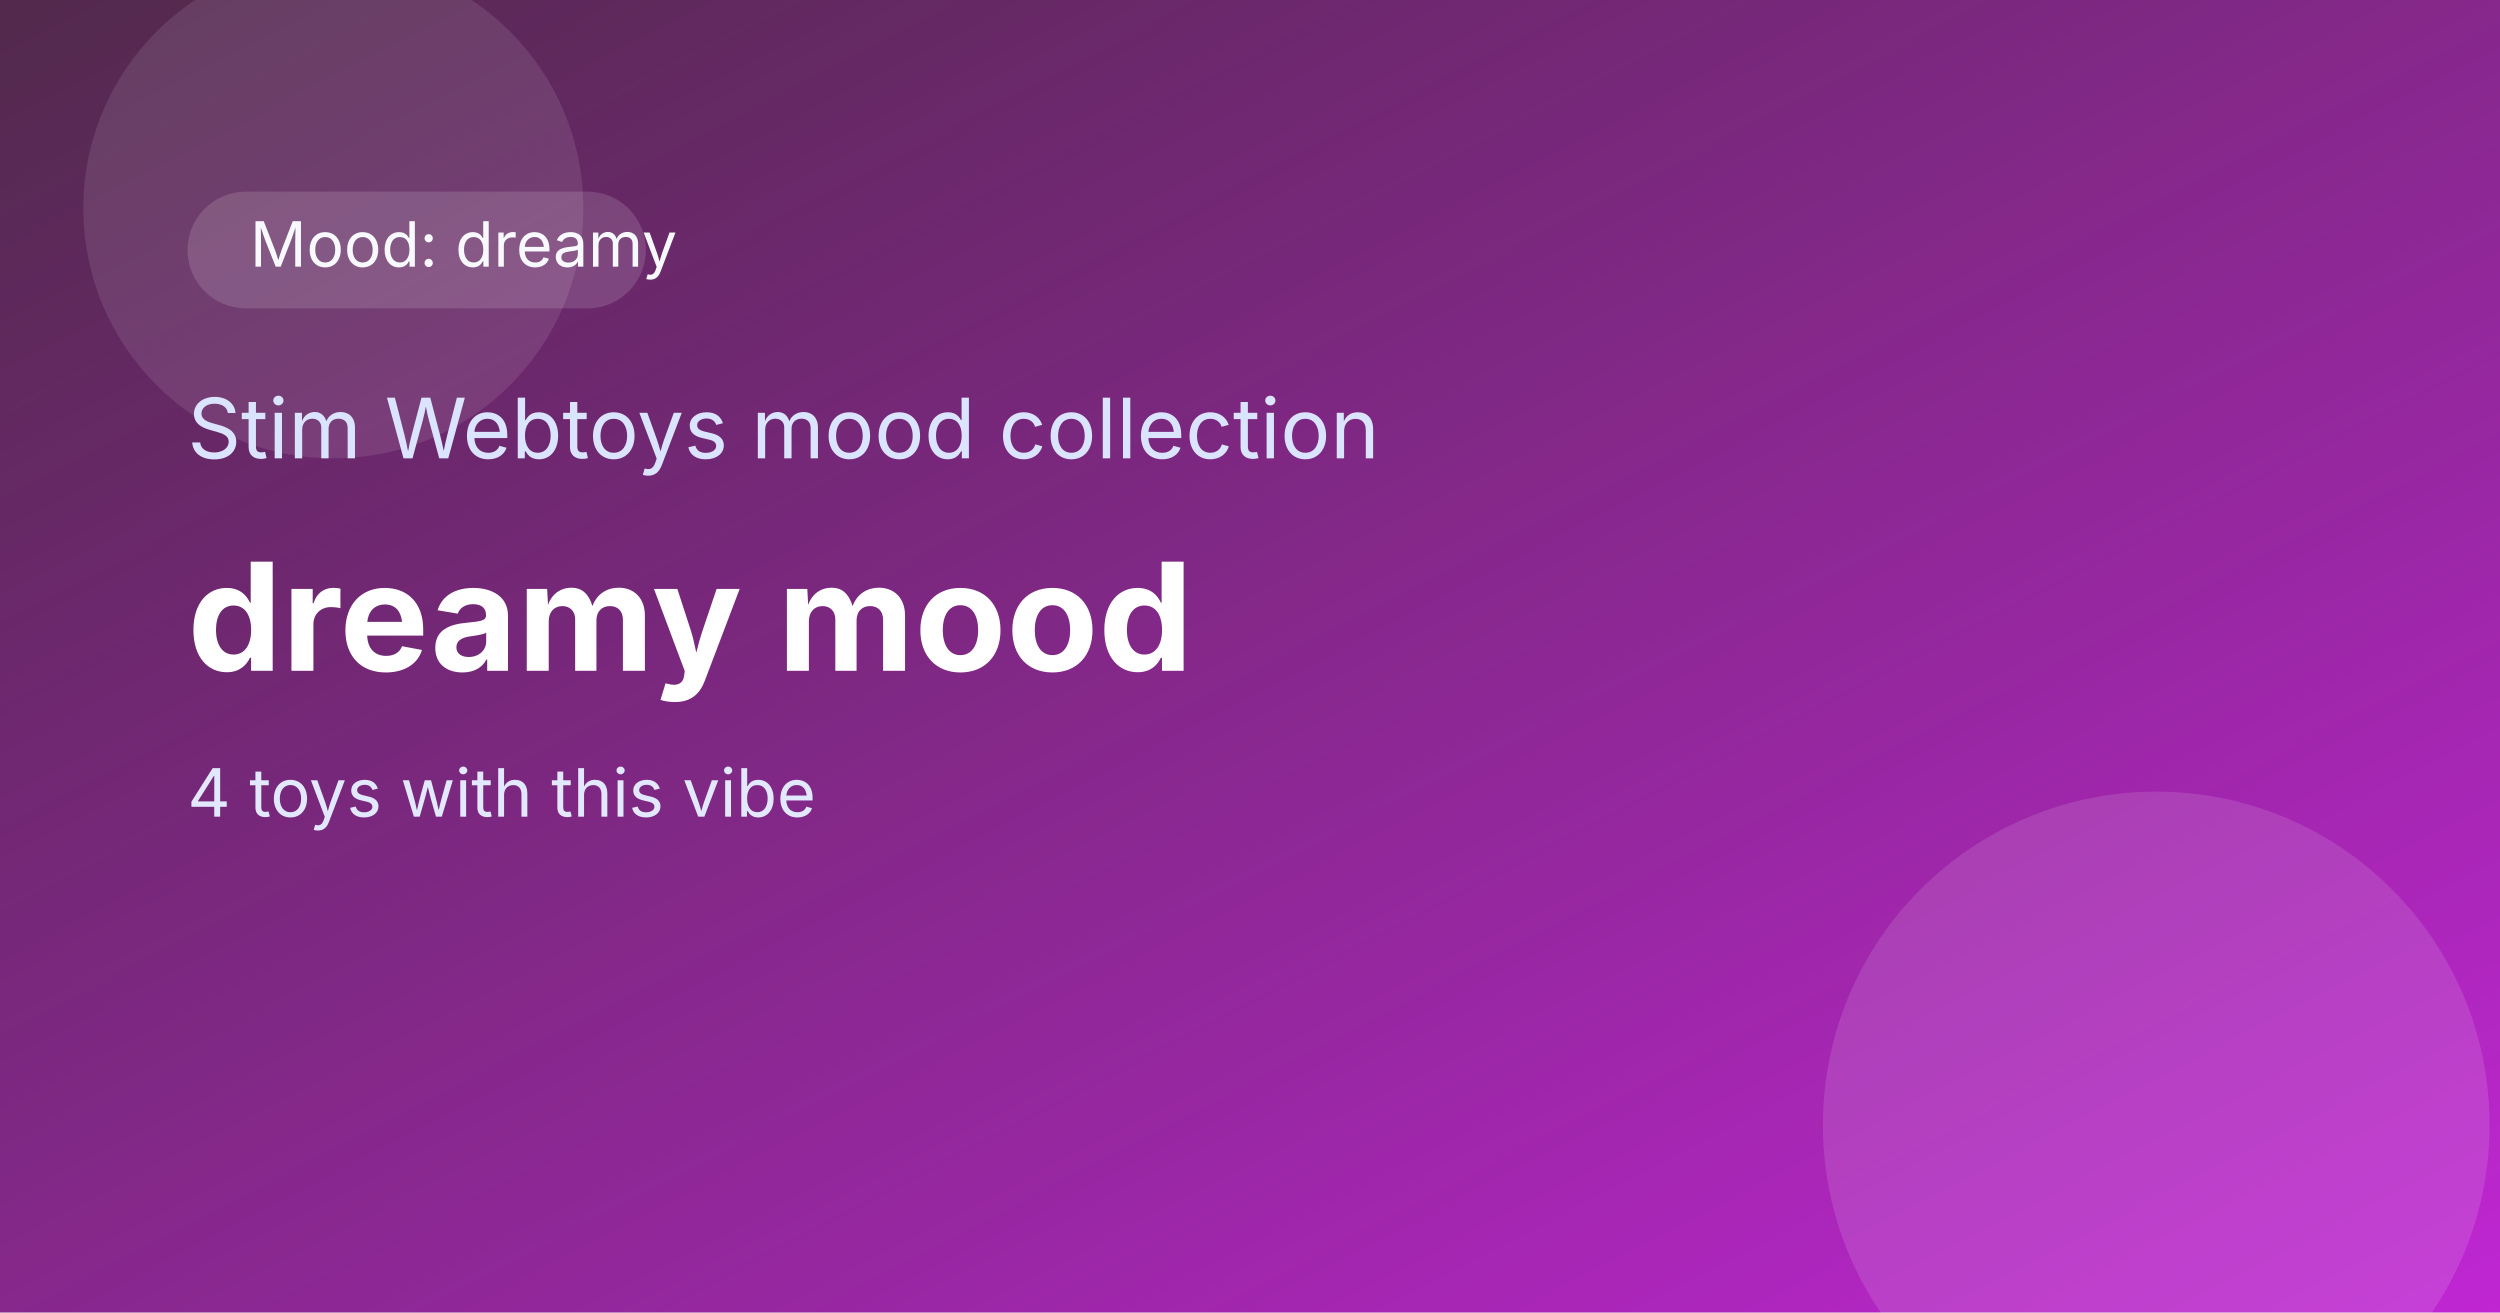
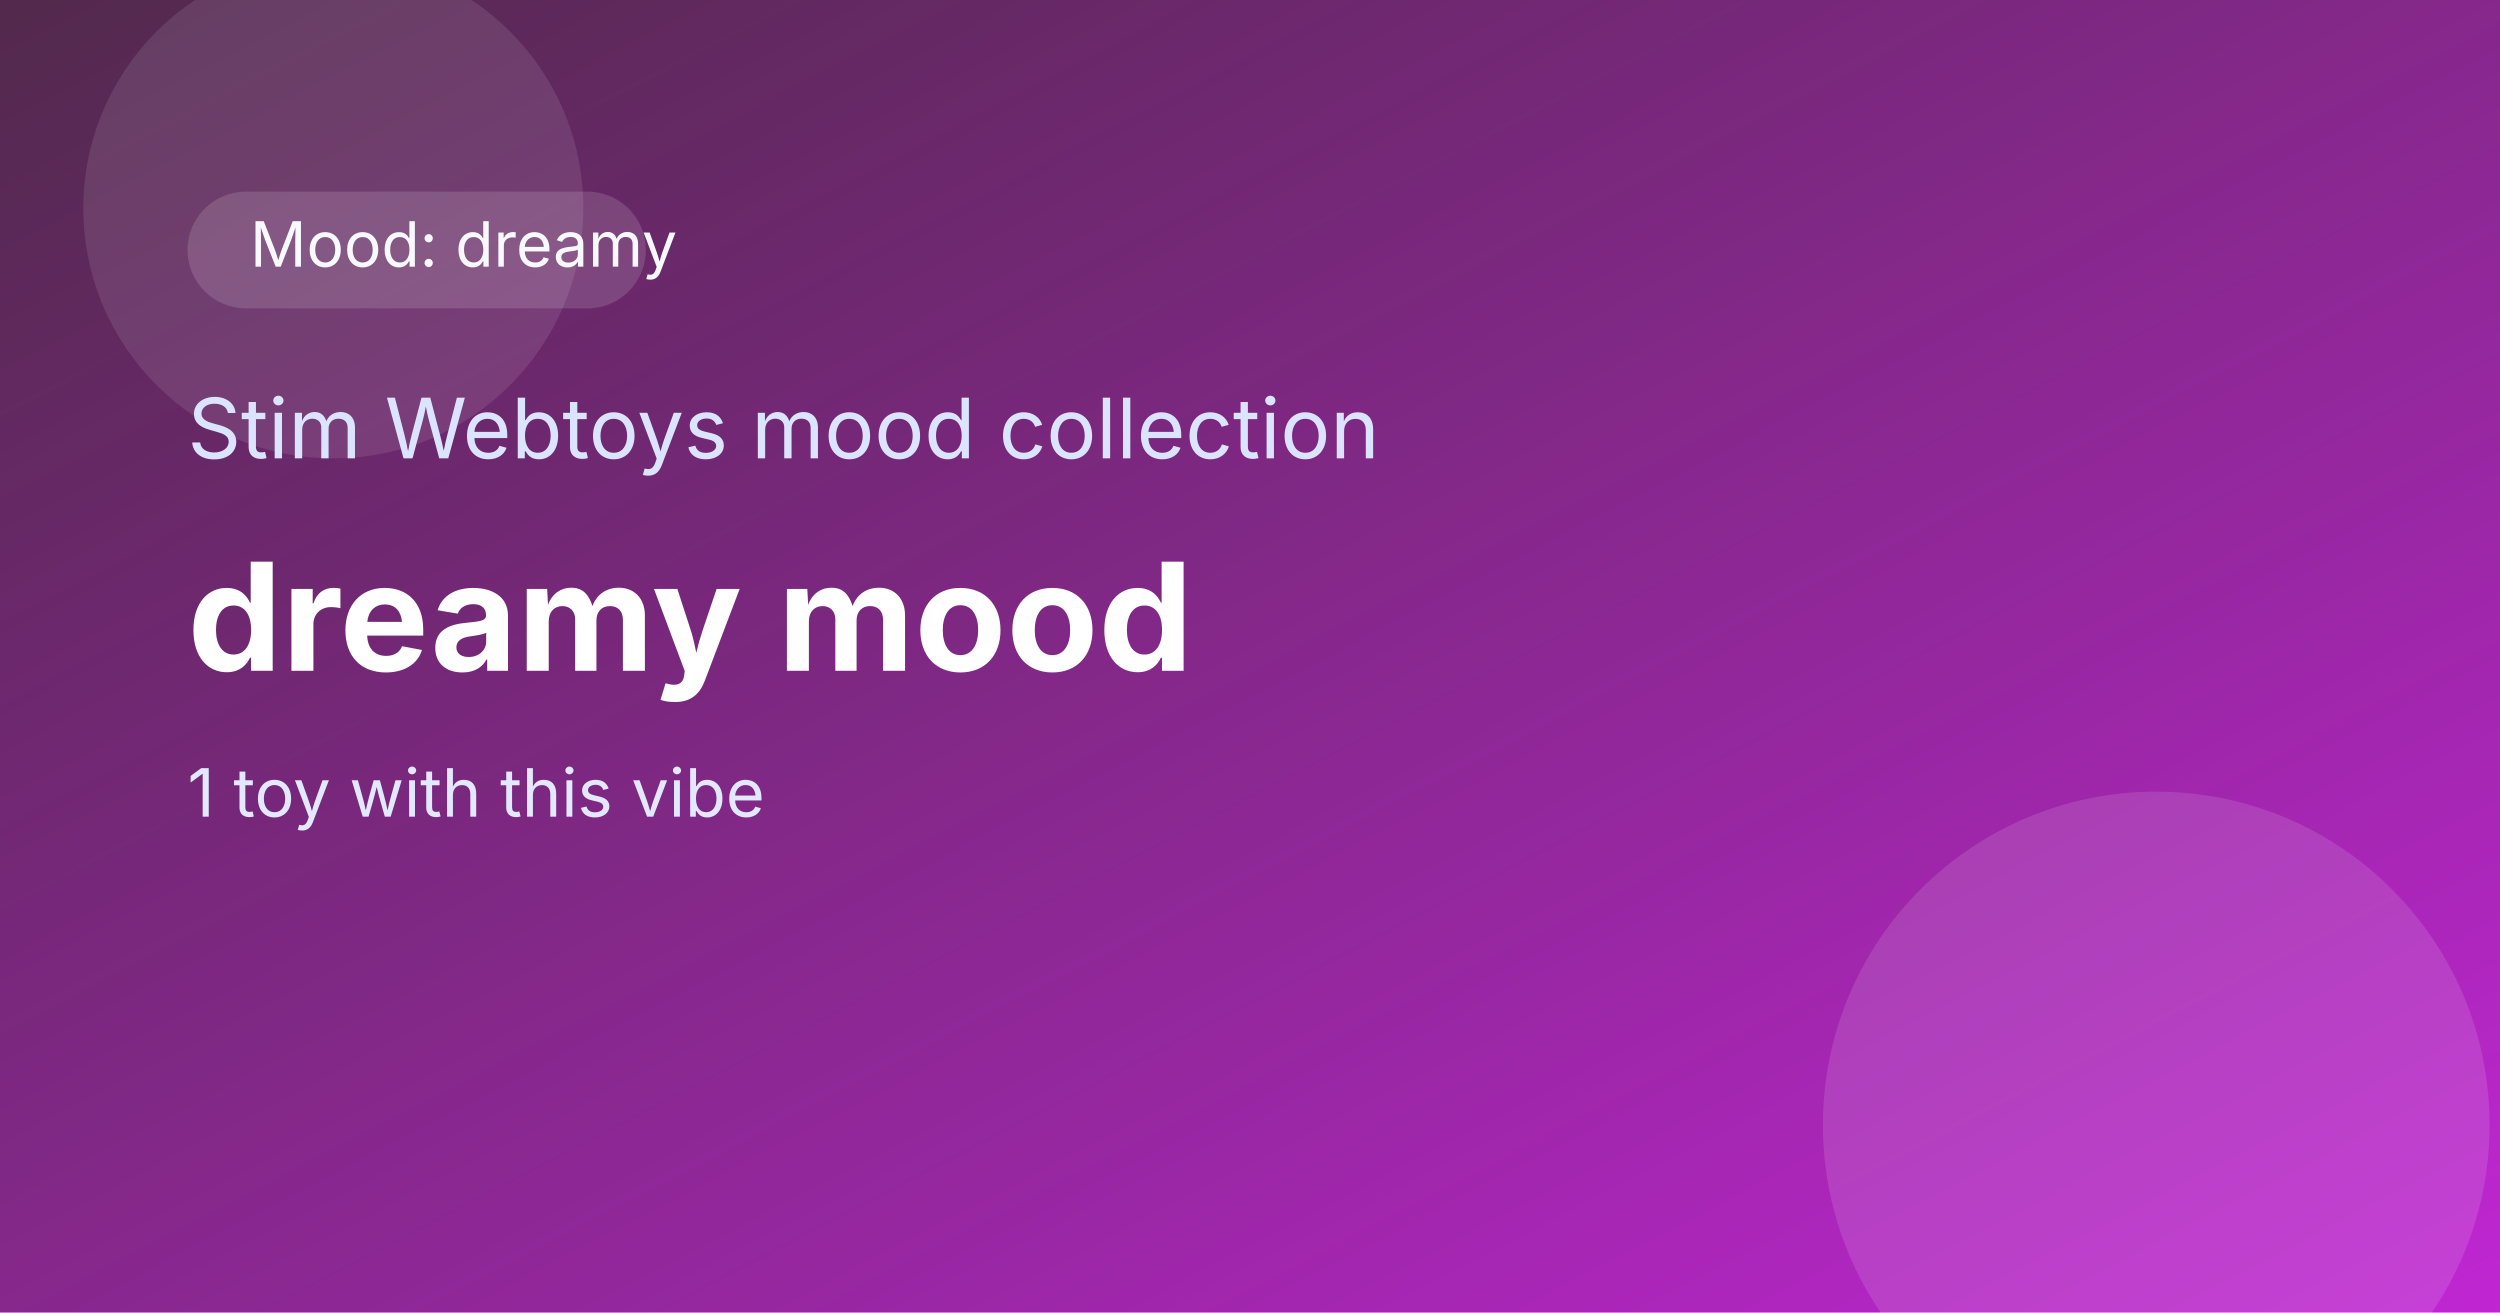
<svg xmlns="http://www.w3.org/2000/svg" width="1200" height="630" viewBox="0 0 1200 630" role="img" aria-label="dreamy mood">
  <defs>
    <linearGradient id="bg" x1="0" y1="0" x2="1" y2="1">
      <stop offset="0%" stop-color="#3f1239" />
      <stop offset="100%" stop-color="#c026d3" />
    </linearGradient>
    <linearGradient id="shine" x1="0" y1="0" x2="1" y2="1">
      <stop offset="0%" stop-color="rgba(255,255,255,0.25)" />
      <stop offset="100%" stop-color="rgba(255,255,255,0)" />
    </linearGradient>
  </defs>
  <rect width="1200" height="630" fill="url(#bg)" />
  <rect x="0" y="0" width="1200" height="630" fill="url(#shine)" opacity="0.4" />
  <circle cx="1035" cy="540" r="160" fill="rgba(255,255,255,0.12)" />
  <circle cx="160" cy="100" r="120" fill="rgba(255,255,255,0.1)" />
  <rect x="90" y="92" width="220" height="56" rx="28" fill="rgba(255,255,255,0.14)" />
  <text x="120" y="128" font-size="30" fill="#f7f9ff" font-family="Inter, Arial, sans-serif">Mood: dreamy</text>
  <text x="90" y="220" font-size="40" fill="#dbe4ff" font-family="Inter, Arial, sans-serif">Stim Webtoys mood collection</text>
  <text x="90" y="322" font-size="72" font-weight="700" fill="#ffffff" font-family="Inter, Arial, sans-serif">dreamy mood</text>
-   <text x="90" y="392" font-size="32" fill="#e2e8ff" font-family="Inter, Arial, sans-serif">4 toys with this vibe</text>
+   <text x="90" y="392" font-size="32" fill="#e2e8ff" font-family="Inter, Arial, sans-serif">1 toy with this vibe</text>
</svg>
